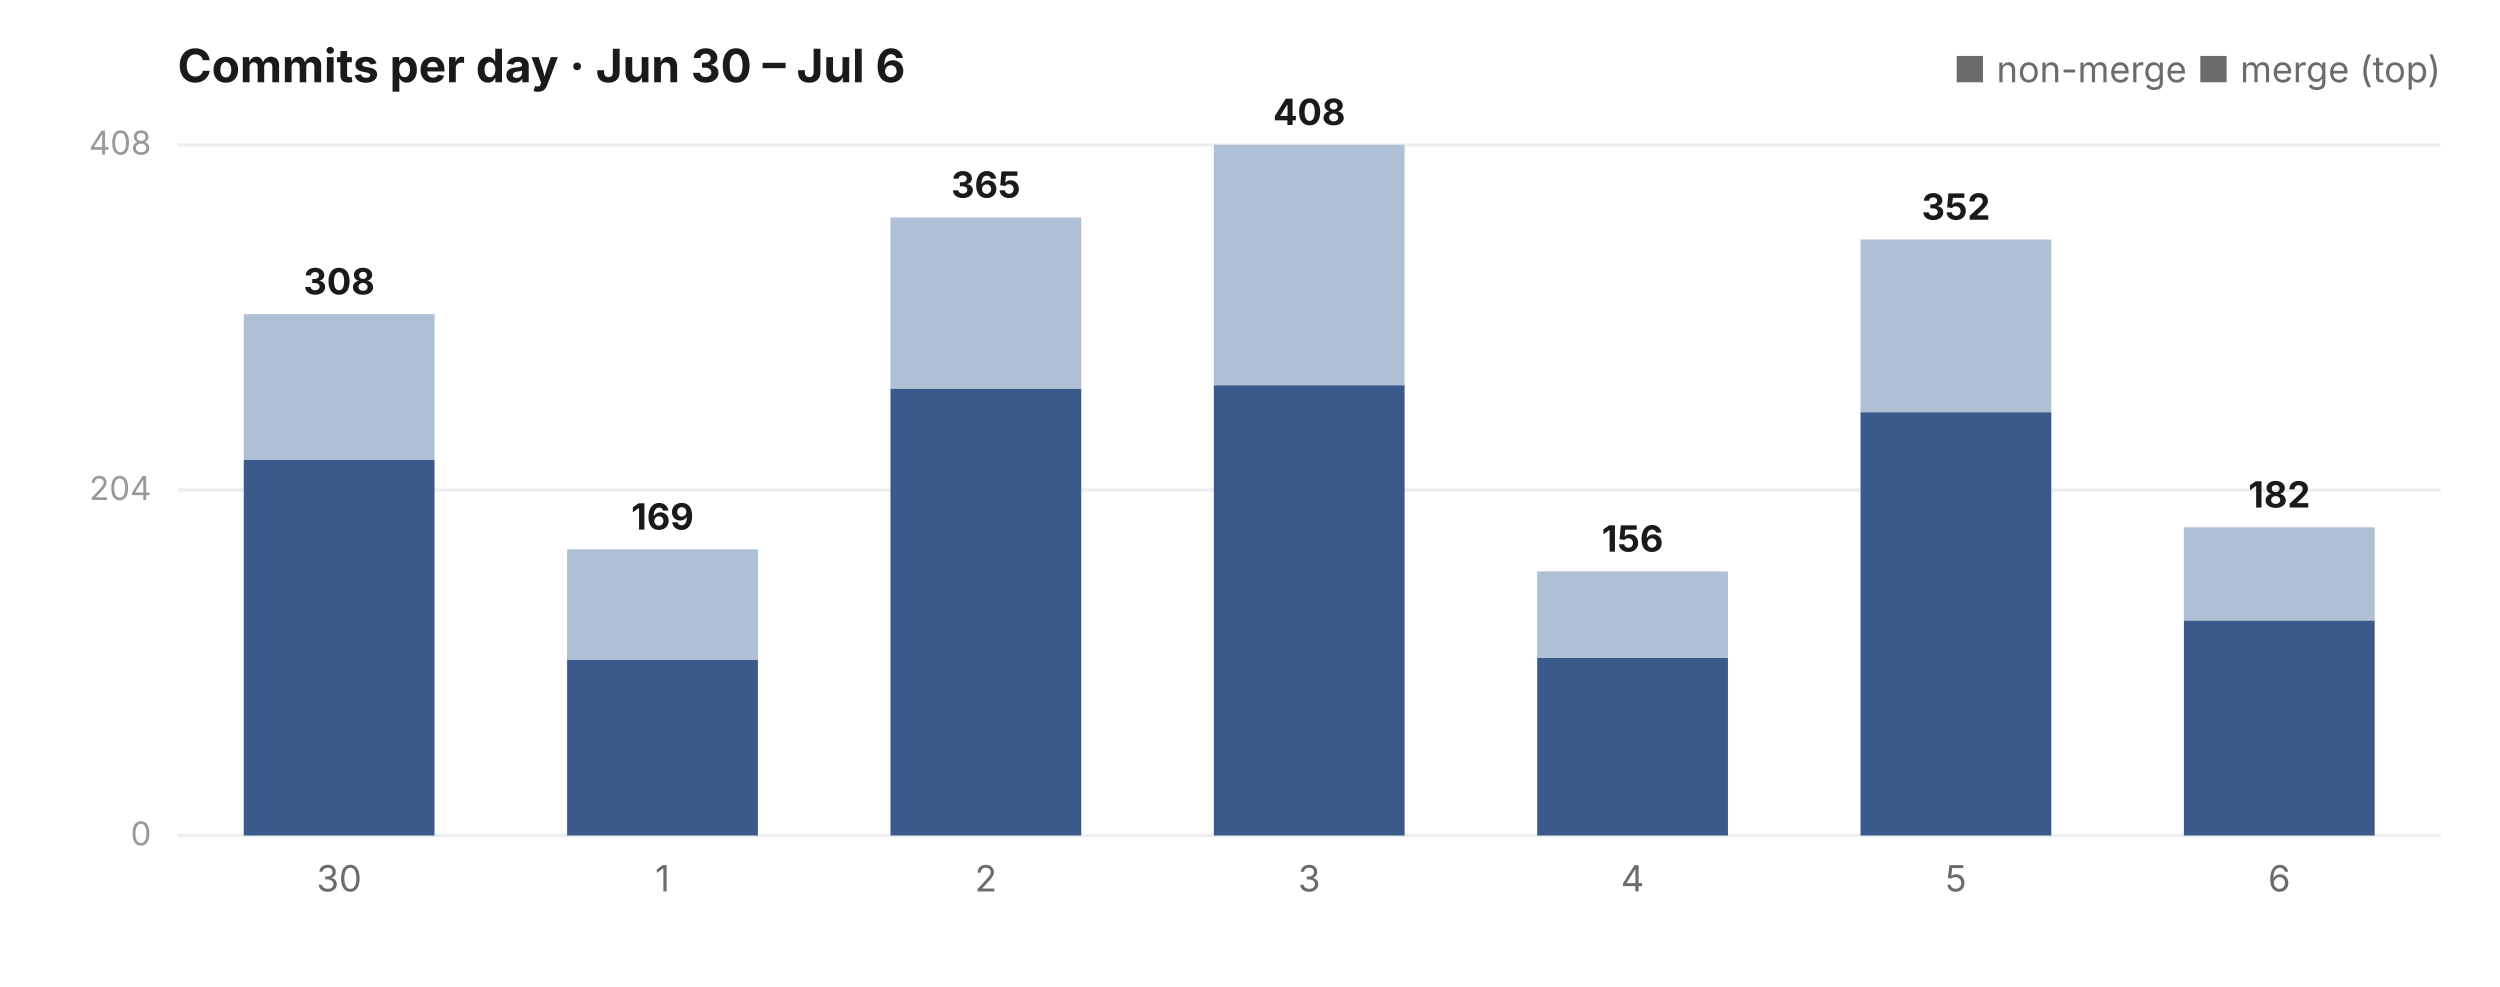
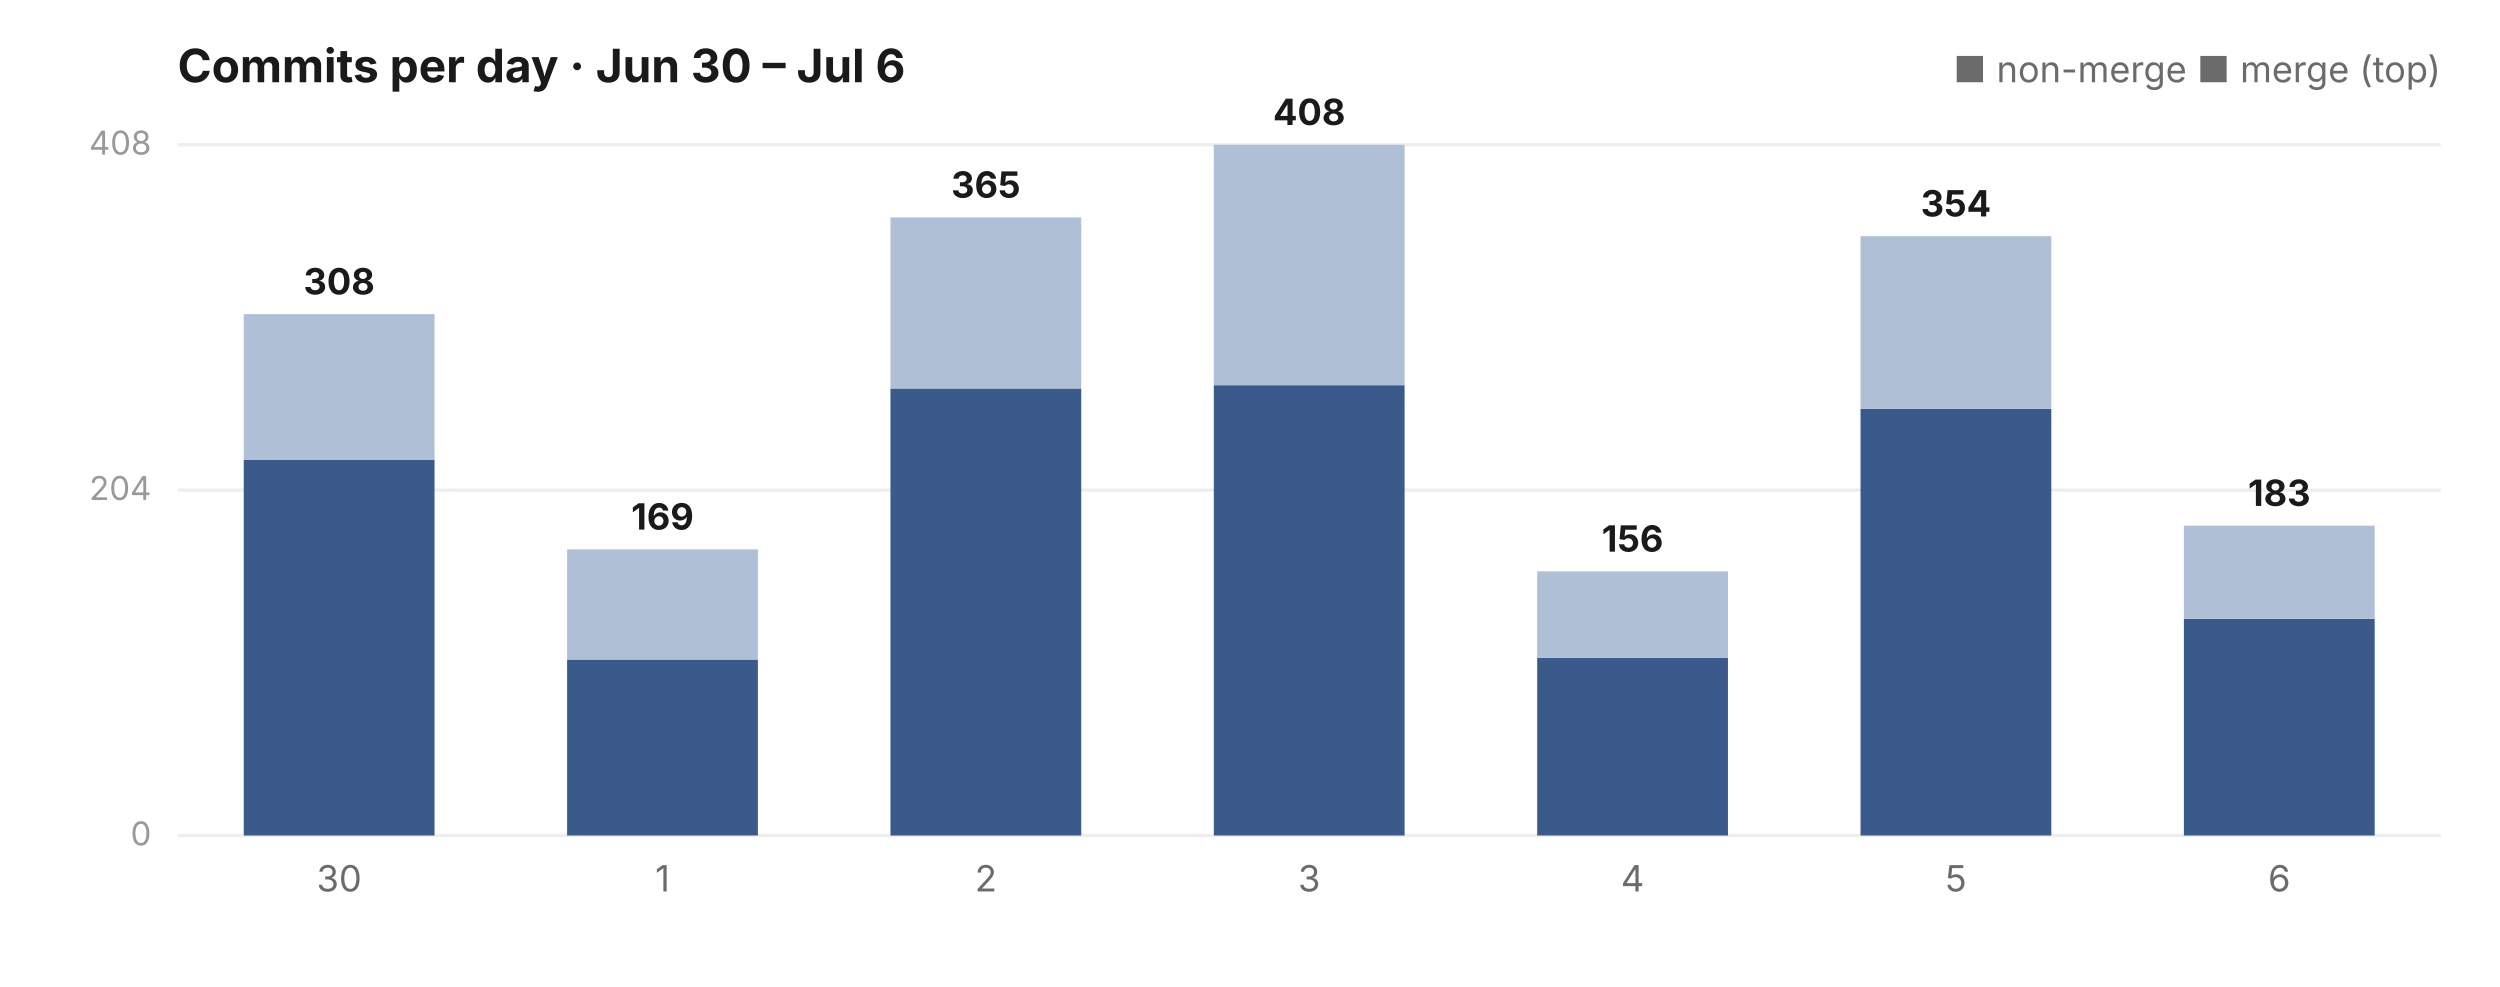
<svg xmlns="http://www.w3.org/2000/svg" viewBox="0 0 760 300" width="760" height="300" style="max-width:100%;height:auto;font-family:-apple-system,Segoe UI,sans-serif;background:#fff;border:1px solid #e7e7e4;border-radius:8px">
  <text x="54" y="25" font-size="14" font-weight="700" fill="#1a1a1a">Commits per day · Jun 30 – Jul 6</text>
  <text x="742" y="25" font-size="11" fill="#6b6b6b" text-anchor="end">■ non-merge ■ merge (top)</text>
  <line x1="54" y1="254.0" x2="742" y2="254.0" stroke="#eee" />
  <text x="46" y="257.0" font-size="10" fill="#999" text-anchor="end">0</text>
  <line x1="54" y1="149.0" x2="742" y2="149.0" stroke="#eee" />
  <text x="46" y="152.0" font-size="10" fill="#999" text-anchor="end">204</text>
  <line x1="54" y1="44.0" x2="742" y2="44.0" stroke="#eee" />
  <text x="46" y="47.0" font-size="10" fill="#999" text-anchor="end">408</text>
  <rect x="74.1" y="139.7" width="58.0" height="114.3" fill="#3a5a8c" />
  <rect x="74.1" y="95.5" width="58.0" height="44.3" fill="#aebfd6" />
  <text x="103.1" y="271.0" font-size="11" fill="#6b6b6b" text-anchor="middle">30</text>
  <text x="103.1" y="89.5" font-size="11" fill="#1a1a1a" text-anchor="middle" font-weight="700">308</text>
  <rect x="172.4" y="200.5" width="58.0" height="53.5" fill="#3a5a8c" />
  <rect x="172.4" y="167.0" width="58.0" height="33.5" fill="#aebfd6" />
  <text x="201.4" y="271.0" font-size="11" fill="#6b6b6b" text-anchor="middle">1</text>
  <text x="201.4" y="161.0" font-size="11" fill="#1a1a1a" text-anchor="middle" font-weight="700">169</text>
  <rect x="270.7" y="118.1" width="58.0" height="135.9" fill="#3a5a8c" />
  <rect x="270.7" y="66.1" width="58.0" height="52.0" fill="#aebfd6" />
  <text x="299.7" y="271.0" font-size="11" fill="#6b6b6b" text-anchor="middle">2</text>
  <text x="299.7" y="60.1" font-size="11" fill="#1a1a1a" text-anchor="middle" font-weight="700">365</text>
  <rect x="369.0" y="117.1" width="58.0" height="136.9" fill="#3a5a8c" />
  <rect x="369.0" y="44.0" width="58.0" height="73.1" fill="#aebfd6" />
  <text x="398.0" y="271.0" font-size="11" fill="#6b6b6b" text-anchor="middle">3</text>
  <text x="398.0" y="38.0" font-size="11" fill="#1a1a1a" text-anchor="middle" font-weight="700">408</text>
  <rect x="467.3" y="200.0" width="58.0" height="54.0" fill="#3a5a8c" />
  <rect x="467.3" y="173.7" width="58.0" height="26.3" fill="#aebfd6" />
  <text x="496.3" y="271.0" font-size="11" fill="#6b6b6b" text-anchor="middle">4</text>
  <text x="496.3" y="167.7" font-size="11" fill="#1a1a1a" text-anchor="middle" font-weight="700">156</text>
-   <rect x="565.6" y="125.3" width="58.0" height="128.7" fill="#3a5a8c" />
-   <rect x="565.6" y="72.8" width="58.0" height="52.5" fill="#aebfd6" />
+   <rect x="565.6" y="124.3" width="58.0" height="129.7" fill="#3a5a8c" />
+   <rect x="565.6" y="71.8" width="58.0" height="52.5" fill="#aebfd6" />
  <text x="594.6" y="271.0" font-size="11" fill="#6b6b6b" text-anchor="middle">5</text>
-   <text x="594.6" y="66.8" font-size="11" fill="#1a1a1a" text-anchor="middle" font-weight="700">352</text>
-   <rect x="663.9" y="188.6" width="58.0" height="65.4" fill="#3a5a8c" />
-   <rect x="663.9" y="160.3" width="58.0" height="28.3" fill="#aebfd6" />
+   <text x="594.6" y="65.8" font-size="11" fill="#1a1a1a" text-anchor="middle" font-weight="700">354</text>
+   <rect x="663.9" y="188.1" width="58.0" height="65.9" fill="#3a5a8c" />
+   <rect x="663.9" y="159.8" width="58.0" height="28.3" fill="#aebfd6" />
  <text x="692.9" y="271.0" font-size="11" fill="#6b6b6b" text-anchor="middle">6</text>
-   <text x="692.9" y="154.3" font-size="11" fill="#1a1a1a" text-anchor="middle" font-weight="700">182</text>
+   <text x="692.9" y="153.8" font-size="11" fill="#1a1a1a" text-anchor="middle" font-weight="700">183</text>
</svg>
